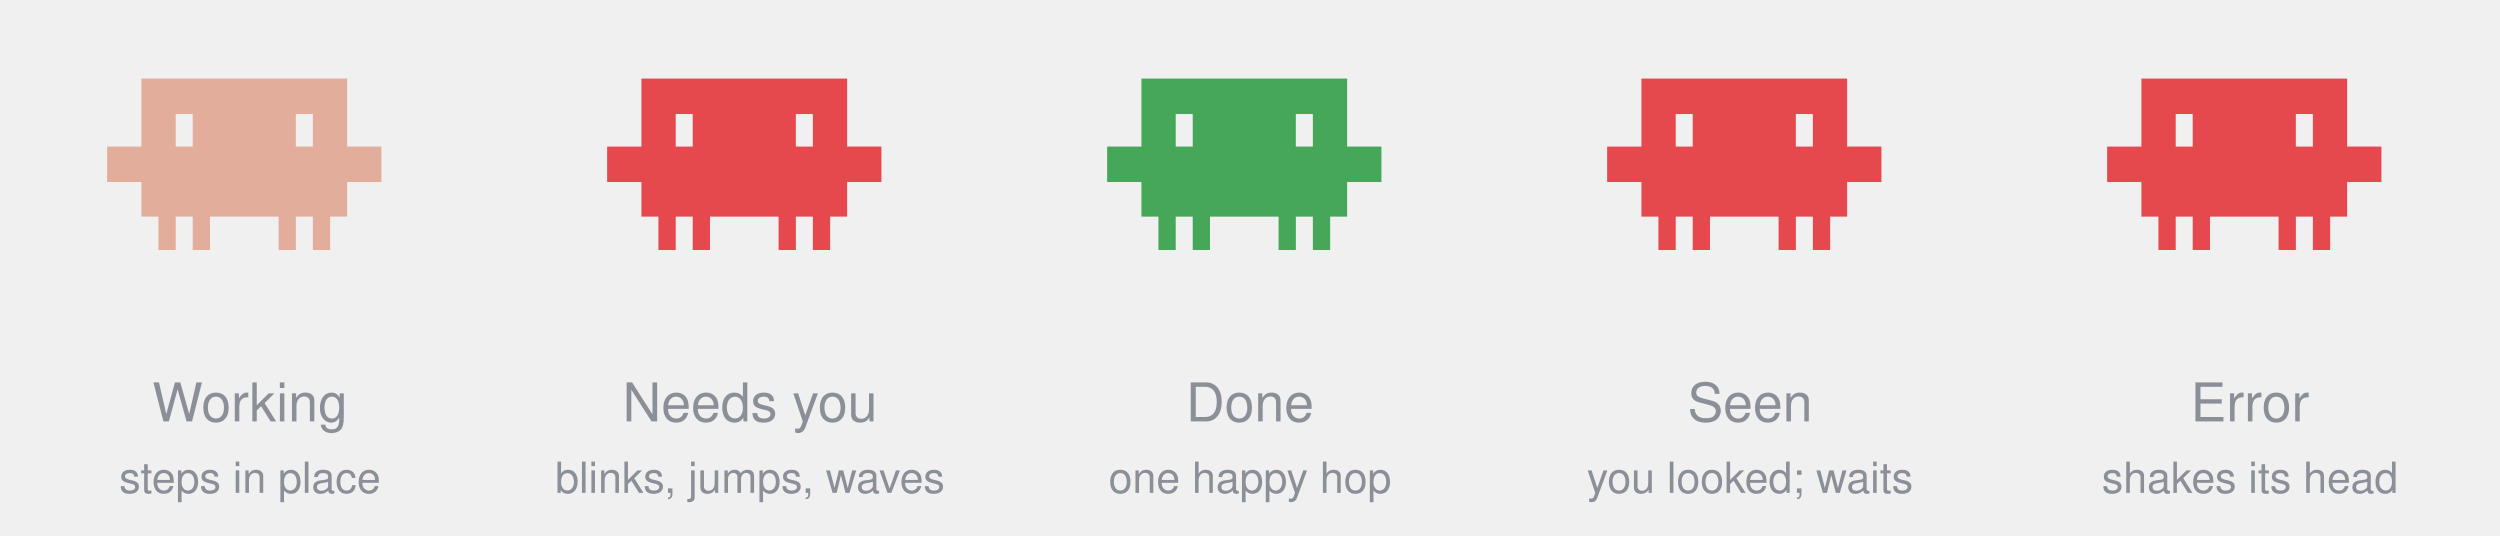
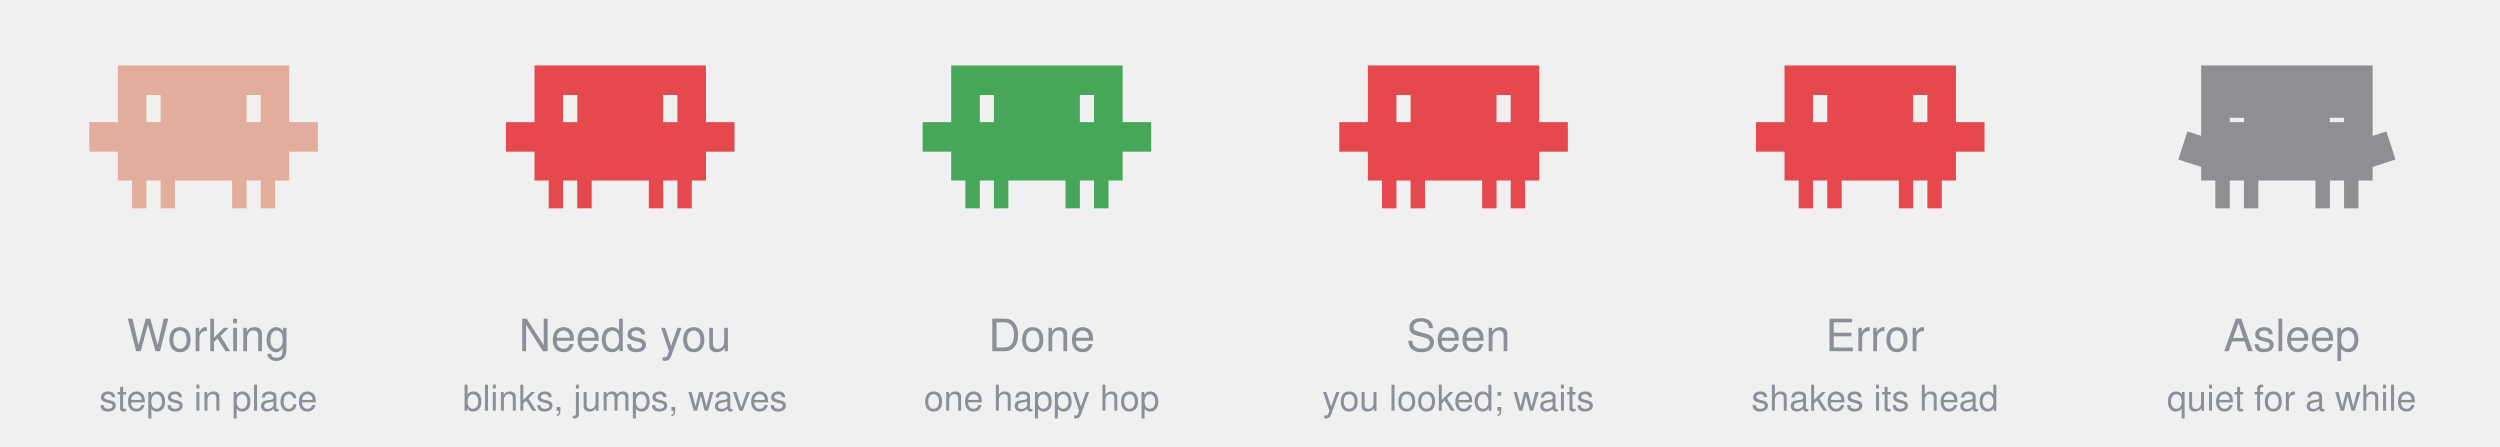
- <svg xmlns="http://www.w3.org/2000/svg" viewBox="0 0 700 150" width="700" height="150" role="img" aria-label="The five states of Attention Buddy: working, needs you, done, seen and error">
+ <svg xmlns="http://www.w3.org/2000/svg" viewBox="0 0 840 150" width="840" height="150" role="img" aria-label="The six states of Attention Buddy: working, needs you, done, seen, error and asleep">
  <defs>
    <style>
      text { font: 500 15px -apple-system, BlinkMacSystemFont, "Segoe UI", Helvetica, Arial, sans-serif; fill: #8a8f98; text-anchor: middle; }
      .note { font-weight: 400; font-size: 12px; }
      .part, .fig, .whole, .arm-l, .arm-r, .legs-a, .legs-b, .eyes { transform-box: view-box; }
      @keyframes pulse { 0%, 100% { opacity: 1 } 50% { opacity: .3 } }
      @keyframes step-a { 0%, 49% { transform: translateY(0) } 50%, 100% { transform: translateY(-1px) } }
      @keyframes step-b { 0%, 49% { transform: translateY(-1px) } 50%, 100% { transform: translateY(0) } }
      @keyframes jump { 0%, 100% { transform: translateY(0) scaleY(1) } 6% { transform: translateY(0) scaleY(.82) } 16% { transform: translateY(-4px) scaleY(1.08) } 26% { transform: translateY(0) scaleY(.88) } 32% { transform: translateY(0) scaleY(1) } }
      @keyframes wave { 0%, 10% { transform: rotate(0) } 20% { transform: rotate(-115deg) } 30% { transform: rotate(-65deg) } 40% { transform: rotate(-115deg) } 50% { transform: rotate(-65deg) } 60% { transform: rotate(-115deg) } 72%, 100% { transform: rotate(0) } }
      @keyframes hop { 0%, 100% { transform: translateY(0) } 8% { transform: translateY(0) scaleY(.88) } 18% { transform: translateY(-3px) } 28% { transform: translateY(0) } }
      @keyframes tada-l { 0%, 8%, 55%, 100% { transform: rotate(0) } 18%, 45% { transform: rotate(80deg) } }
      @keyframes tada-r { 0%, 8%, 55%, 100% { transform: rotate(0) } 18%, 45% { transform: rotate(-80deg) } }
      @keyframes shake { 0%, 40%, 100% { transform: translateX(0) } 5%, 15%, 25% { transform: translateX(-1.2px) } 10%, 20%, 30% { transform: translateX(1.2px) } }
      @keyframes blink { 0%, 90%, 100% { transform: scaleY(1) } 94% { transform: scaleY(.1) } }
      .whole { transform-origin: 12px 20px; }
      .arm-l { transform-origin: 3px 12.5px; }
      .arm-r { transform-origin: 21px 12.5px; }
      .eyes rect { transform-box: fill-box; transform-origin: center; }
      .working .legs-a { animation: step-a .8s infinite; }
      .working .legs-b { animation: step-b .8s infinite; }
      .working .eyes rect, .done .eyes rect, .seen .eyes rect { animation: blink 4s infinite; }
      .needs .fig { animation: pulse 1s ease-in-out infinite; }
      .needs .whole { animation: jump 3s ease-in-out infinite; }
      .needs .arm-r { animation: wave 3s ease-in-out infinite; }
      .done .whole { animation: hop 4s ease-in-out infinite; }
      .done .arm-l { animation: tada-l 4s ease-in-out infinite; }
      .done .arm-r { animation: tada-r 4s ease-in-out infinite; }
      .error .whole { animation: shake 2.5s ease-in-out infinite; }
-       @media (prefers-reduced-motion: reduce) { * { animation: none !important; } }
+       @keyframes breathe { 0%, 100% { transform: scaleY(1) } 50% { transform: scaleY(.95) } }
+       @keyframes float-z { 0% { opacity: 0; transform: translate(0, 0) scale(.6) } 40% { opacity: 1 } 100% { opacity: 0; transform: translate(5px, -14px) scale(1.1) } }
+       .asleep .whole { animation: breathe 3.6s ease-in-out infinite; }
+       text.z { font-weight: 700; font-size: 14px; fill: #8E8E93; text-anchor: start; transform-box: fill-box; transform-origin: center; opacity: 0; animation: float-z 3s ease-in-out infinite; }
+       text.z.later { animation-delay: 1.5s; }
+       @media (prefers-reduced-motion: reduce) { * { animation: none !important; } text.z { opacity: 1; } text.z.later { opacity: 0; } }
    </style>
  </defs>
  <g class="working" transform="translate(30 6) scale(3.2)">
    <g class="fig" fill="#D97757" opacity=".55">
      <g class="whole">
        <mask id="eyes-working" maskUnits="userSpaceOnUse" x="-2" y="-6" width="30" height="30">
          <rect x="-2" y="-6" width="30" height="30" fill="#fff" />
          <g class="eyes">
            <rect x="6" y="8.102" width="1.488" height="2.847" fill="#000" />
            <rect x="16.51" y="8.102" width="1.49" height="2.847" fill="#000" />
          </g>
        </mask>
        <rect x="3" y="5" width="18" height="12.079" mask="url(#eyes-working)" />
        <g class="arm-l">
          <rect x="0" y="10.95" width="3.1" height="3.1" />
        </g>
        <g class="arm-r">
          <rect x="20.9" y="10.949" width="3.1" height="3.102" />
        </g>
        <g class="legs-a">
          <rect x="4.487" y="17" width="1.513" height="3" />
          <rect x="15" y="17" width="1.513" height="3" />
        </g>
        <g class="legs-b">
          <rect x="7.488" y="17" width="1.512" height="3" />
          <rect x="18" y="17" width="1.513" height="3" />
        </g>
      </g>
    </g>
  </g>
  <g class="needs" transform="translate(170 6) scale(3.2)">
    <g class="fig" fill="#E5484D">
      <g class="whole">
        <mask id="eyes-needs" maskUnits="userSpaceOnUse" x="-2" y="-6" width="30" height="30">
          <rect x="-2" y="-6" width="30" height="30" fill="#fff" />
          <g class="eyes">
            <rect x="6" y="8.102" width="1.488" height="2.847" fill="#000" />
            <rect x="16.51" y="8.102" width="1.49" height="2.847" fill="#000" />
          </g>
        </mask>
        <rect x="3" y="5" width="18" height="12.079" mask="url(#eyes-needs)" />
        <g class="arm-l">
          <rect x="0" y="10.95" width="3.1" height="3.1" />
        </g>
        <g class="arm-r">
          <rect x="20.9" y="10.949" width="3.1" height="3.102" />
        </g>
        <g class="legs-a">
          <rect x="4.487" y="17" width="1.513" height="3" />
          <rect x="15" y="17" width="1.513" height="3" />
        </g>
        <g class="legs-b">
          <rect x="7.488" y="17" width="1.512" height="3" />
          <rect x="18" y="17" width="1.513" height="3" />
        </g>
      </g>
    </g>
  </g>
  <g class="done" transform="translate(310 6) scale(3.2)">
    <g class="fig" fill="#46A758">
      <g class="whole">
        <mask id="eyes-done" maskUnits="userSpaceOnUse" x="-2" y="-6" width="30" height="30">
          <rect x="-2" y="-6" width="30" height="30" fill="#fff" />
          <g class="eyes">
            <rect x="6" y="8.102" width="1.488" height="2.847" fill="#000" />
            <rect x="16.51" y="8.102" width="1.49" height="2.847" fill="#000" />
          </g>
        </mask>
        <rect x="3" y="5" width="18" height="12.079" mask="url(#eyes-done)" />
        <g class="arm-l">
          <rect x="0" y="10.95" width="3.1" height="3.1" />
        </g>
        <g class="arm-r">
          <rect x="20.9" y="10.949" width="3.1" height="3.102" />
        </g>
        <g class="legs-a">
          <rect x="4.487" y="17" width="1.513" height="3" />
          <rect x="15" y="17" width="1.513" height="3" />
        </g>
        <g class="legs-b">
          <rect x="7.488" y="17" width="1.512" height="3" />
          <rect x="18" y="17" width="1.513" height="3" />
        </g>
      </g>
    </g>
  </g>
  <g class="seen" transform="translate(450 6) scale(3.2)">
    <g class="fig" fill="#E5484D">
      <g class="whole">
        <mask id="eyes-seen" maskUnits="userSpaceOnUse" x="-2" y="-6" width="30" height="30">
          <rect x="-2" y="-6" width="30" height="30" fill="#fff" />
          <g class="eyes">
            <rect x="6" y="8.102" width="1.488" height="2.847" fill="#000" />
            <rect x="16.51" y="8.102" width="1.49" height="2.847" fill="#000" />
          </g>
        </mask>
        <rect x="3" y="5" width="18" height="12.079" mask="url(#eyes-seen)" />
        <g class="arm-l">
          <rect x="0" y="10.95" width="3.1" height="3.1" />
        </g>
        <g class="arm-r">
          <rect x="20.9" y="10.949" width="3.1" height="3.102" />
        </g>
        <g class="legs-a">
          <rect x="4.487" y="17" width="1.513" height="3" />
          <rect x="15" y="17" width="1.513" height="3" />
        </g>
        <g class="legs-b">
          <rect x="7.488" y="17" width="1.512" height="3" />
          <rect x="18" y="17" width="1.513" height="3" />
        </g>
      </g>
    </g>
  </g>
  <g class="error" transform="translate(590 6) scale(3.2)">
    <g class="fig" fill="#E5484D">
      <g class="whole">
        <mask id="eyes-error" maskUnits="userSpaceOnUse" x="-2" y="-6" width="30" height="30">
          <rect x="-2" y="-6" width="30" height="30" fill="#fff" />
          <g class="eyes">
            <rect x="6" y="8.102" width="1.488" height="2.847" fill="#000" />
            <rect x="16.51" y="8.102" width="1.49" height="2.847" fill="#000" />
          </g>
        </mask>
        <rect x="3" y="5" width="18" height="12.079" mask="url(#eyes-error)" />
        <g class="arm-l">
          <rect x="0" y="10.95" width="3.1" height="3.1" />
        </g>
        <g class="arm-r">
          <rect x="20.9" y="10.949" width="3.1" height="3.102" />
        </g>
        <g class="legs-a">
          <rect x="4.487" y="17" width="1.513" height="3" />
          <rect x="15" y="17" width="1.513" height="3" />
        </g>
        <g class="legs-b">
          <rect x="7.488" y="17" width="1.512" height="3" />
          <rect x="18" y="17" width="1.513" height="3" />
        </g>
      </g>
    </g>
  </g>
+   <g class="asleep" transform="translate(730 6) scale(3.2)">
+     <g class="fig" fill="#8E8E93">
+       <g class="whole">
+         <mask id="eyes-asleep" maskUnits="userSpaceOnUse" x="-2" y="-6" width="30" height="30">
+           <rect x="-2" y="-6" width="30" height="30" fill="#fff" />
+           <g>
+             <rect x="6" y="10.494" width="1.488" height="0.455" fill="#000" />
+             <rect x="16.51" y="10.494" width="1.49" height="0.455" fill="#000" />
+           </g>
+         </mask>
+         <rect x="3" y="5" width="18" height="12.079" mask="url(#eyes-asleep)" />
+         <rect x="0" y="10.95" width="3.1" height="3.1" transform="rotate(-72 3 12.5)" />
+         <rect x="20.9" y="10.949" width="3.1" height="3.102" transform="rotate(72 21 12.5)" />
+         <rect x="4.487" y="17" width="1.513" height="3" />
+         <rect x="15" y="17" width="1.513" height="3" />
+         <rect x="7.488" y="17" width="1.512" height="3" />
+         <rect x="18" y="17" width="1.513" height="3" />
+       </g>
+     </g>
+   </g>
+   <text class="z" x="792" y="24">z</text>
+   <text class="z later" x="792" y="24">z</text>
  <text x="70" y="118">Working</text>
  <text class="note" x="70" y="138">steps in place</text>
  <text x="210" y="118">Needs you</text>
  <text class="note" x="210" y="138">blinks, jumps, waves</text>
  <text x="350" y="118">Done</text>
  <text class="note" x="350" y="138">one happy hop</text>
  <text x="490" y="118">Seen</text>
  <text class="note" x="490" y="138">you looked; waits</text>
  <text x="630" y="118">Error</text>
  <text class="note" x="630" y="138">shakes its head</text>
+   <text x="770" y="118">Asleep</text>
+   <text class="note" x="770" y="138">quiet for a while</text>
</svg>
